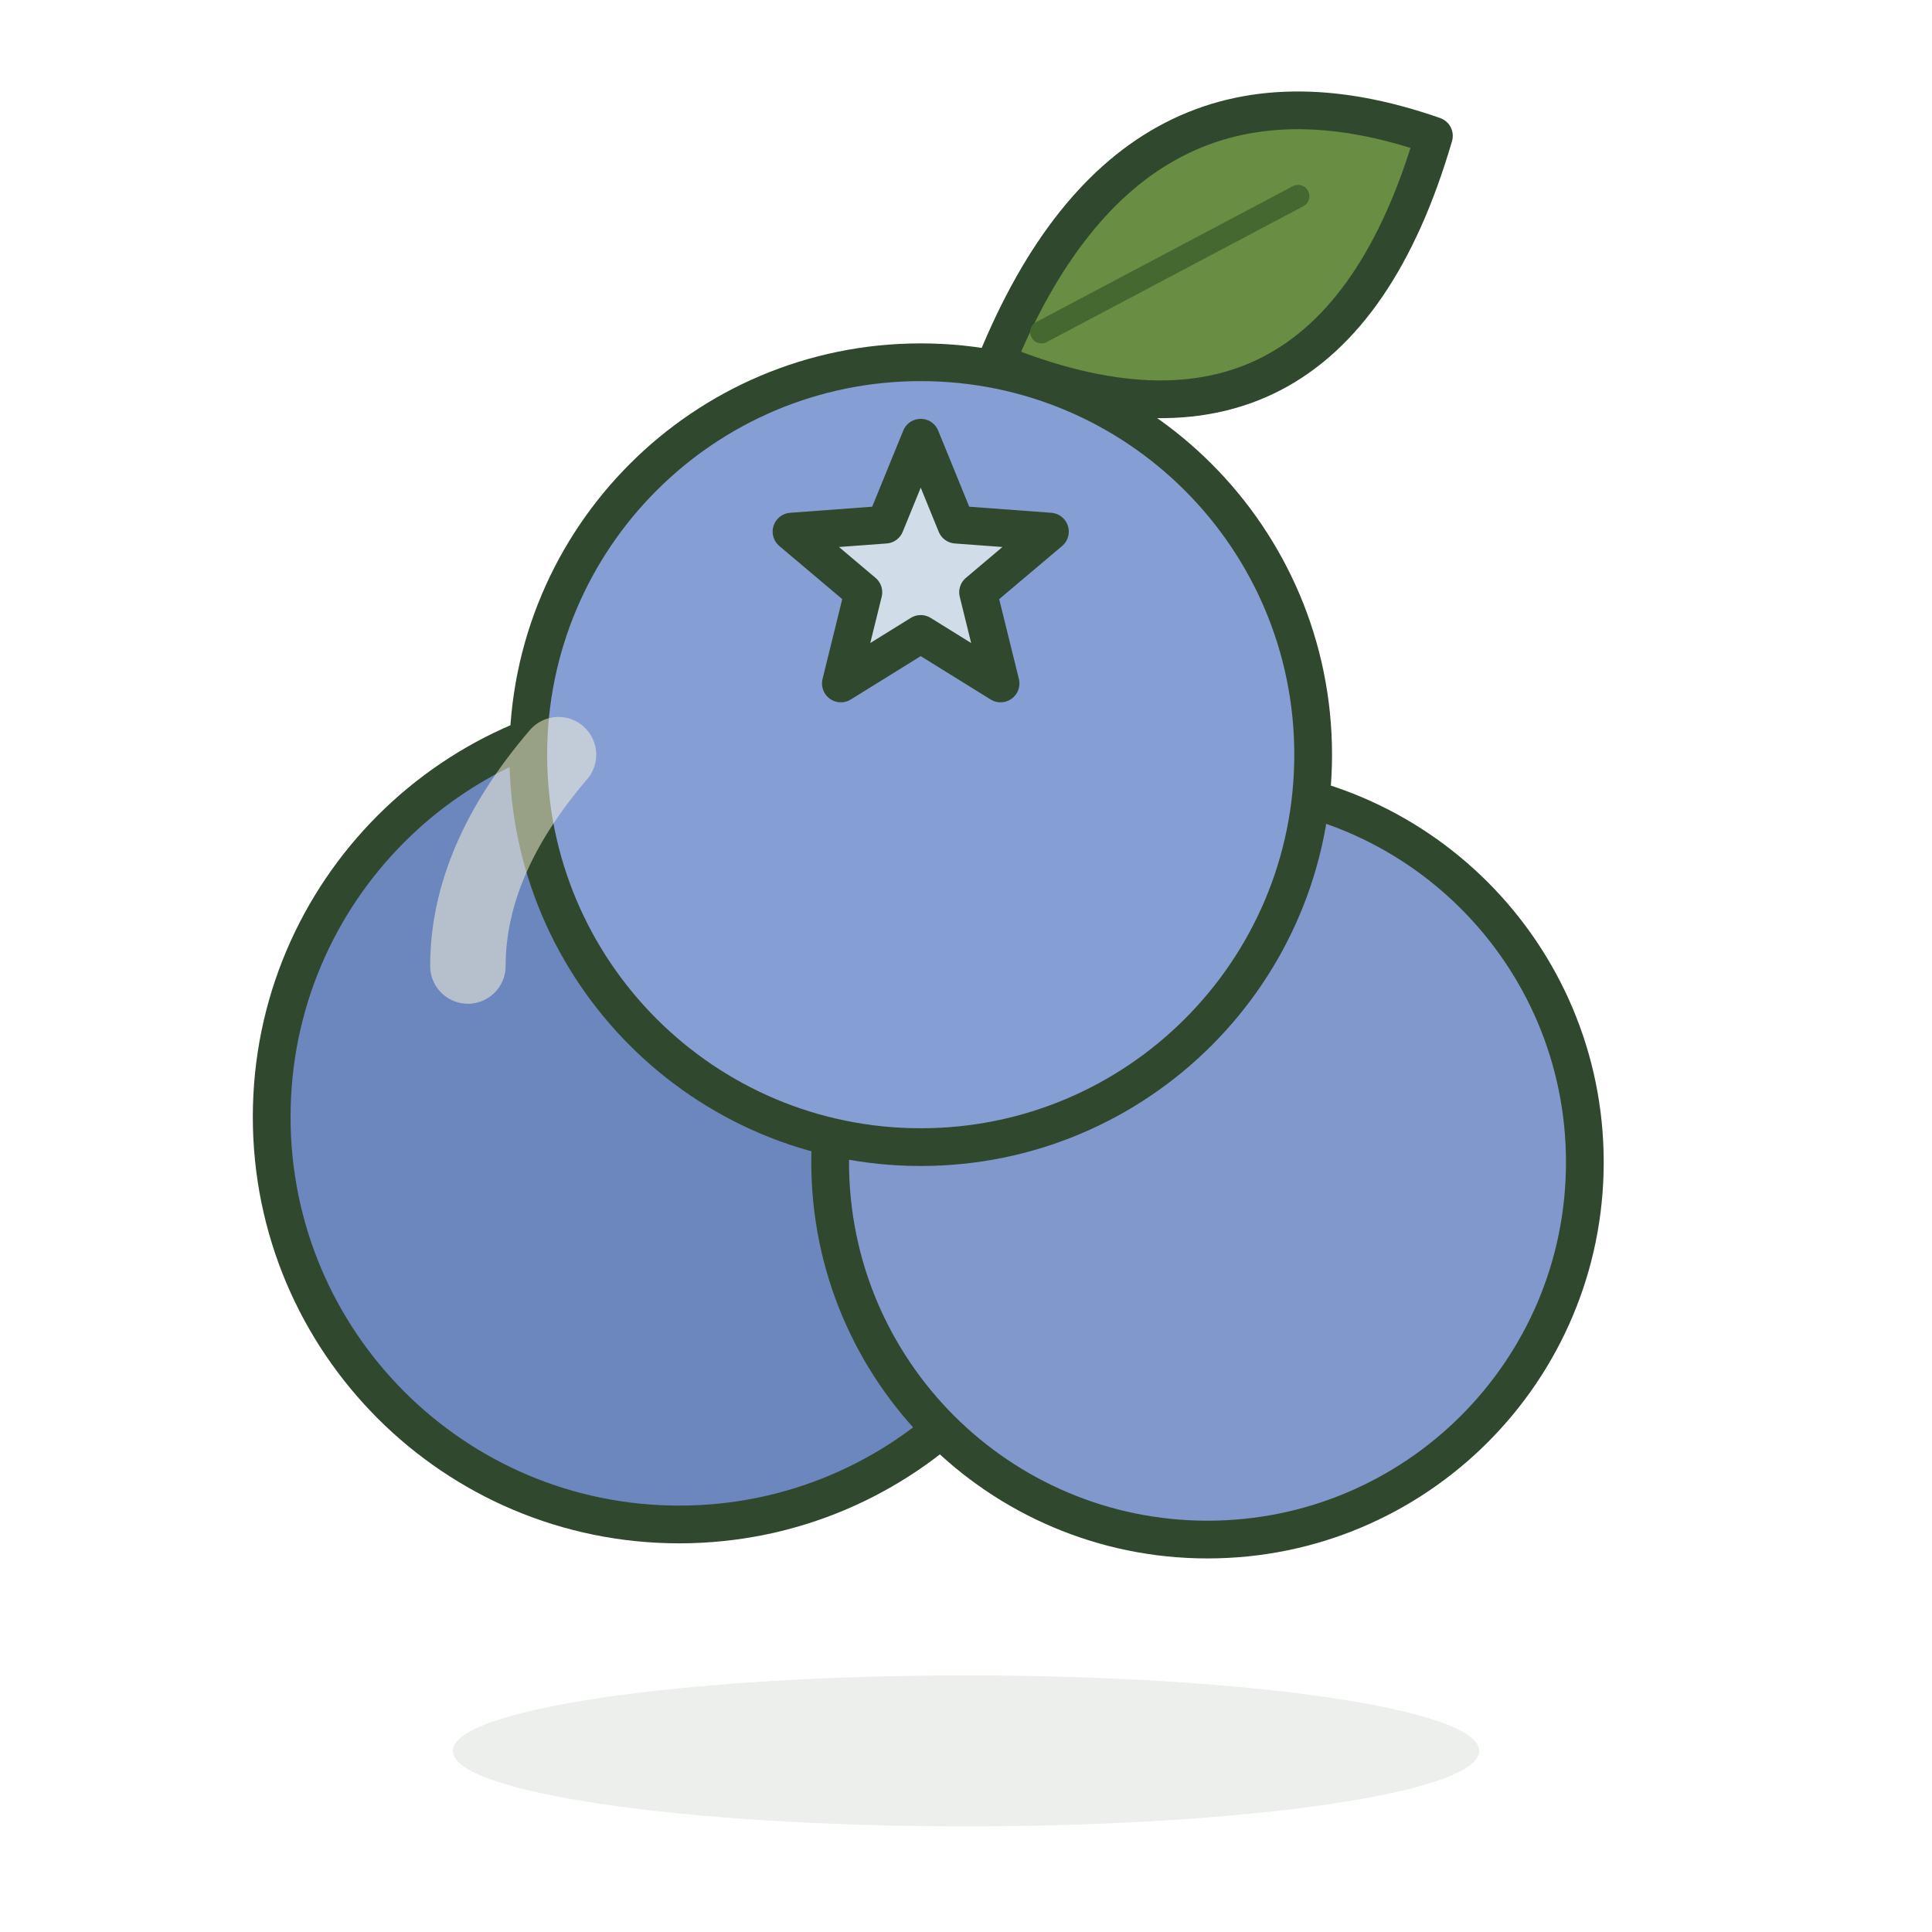
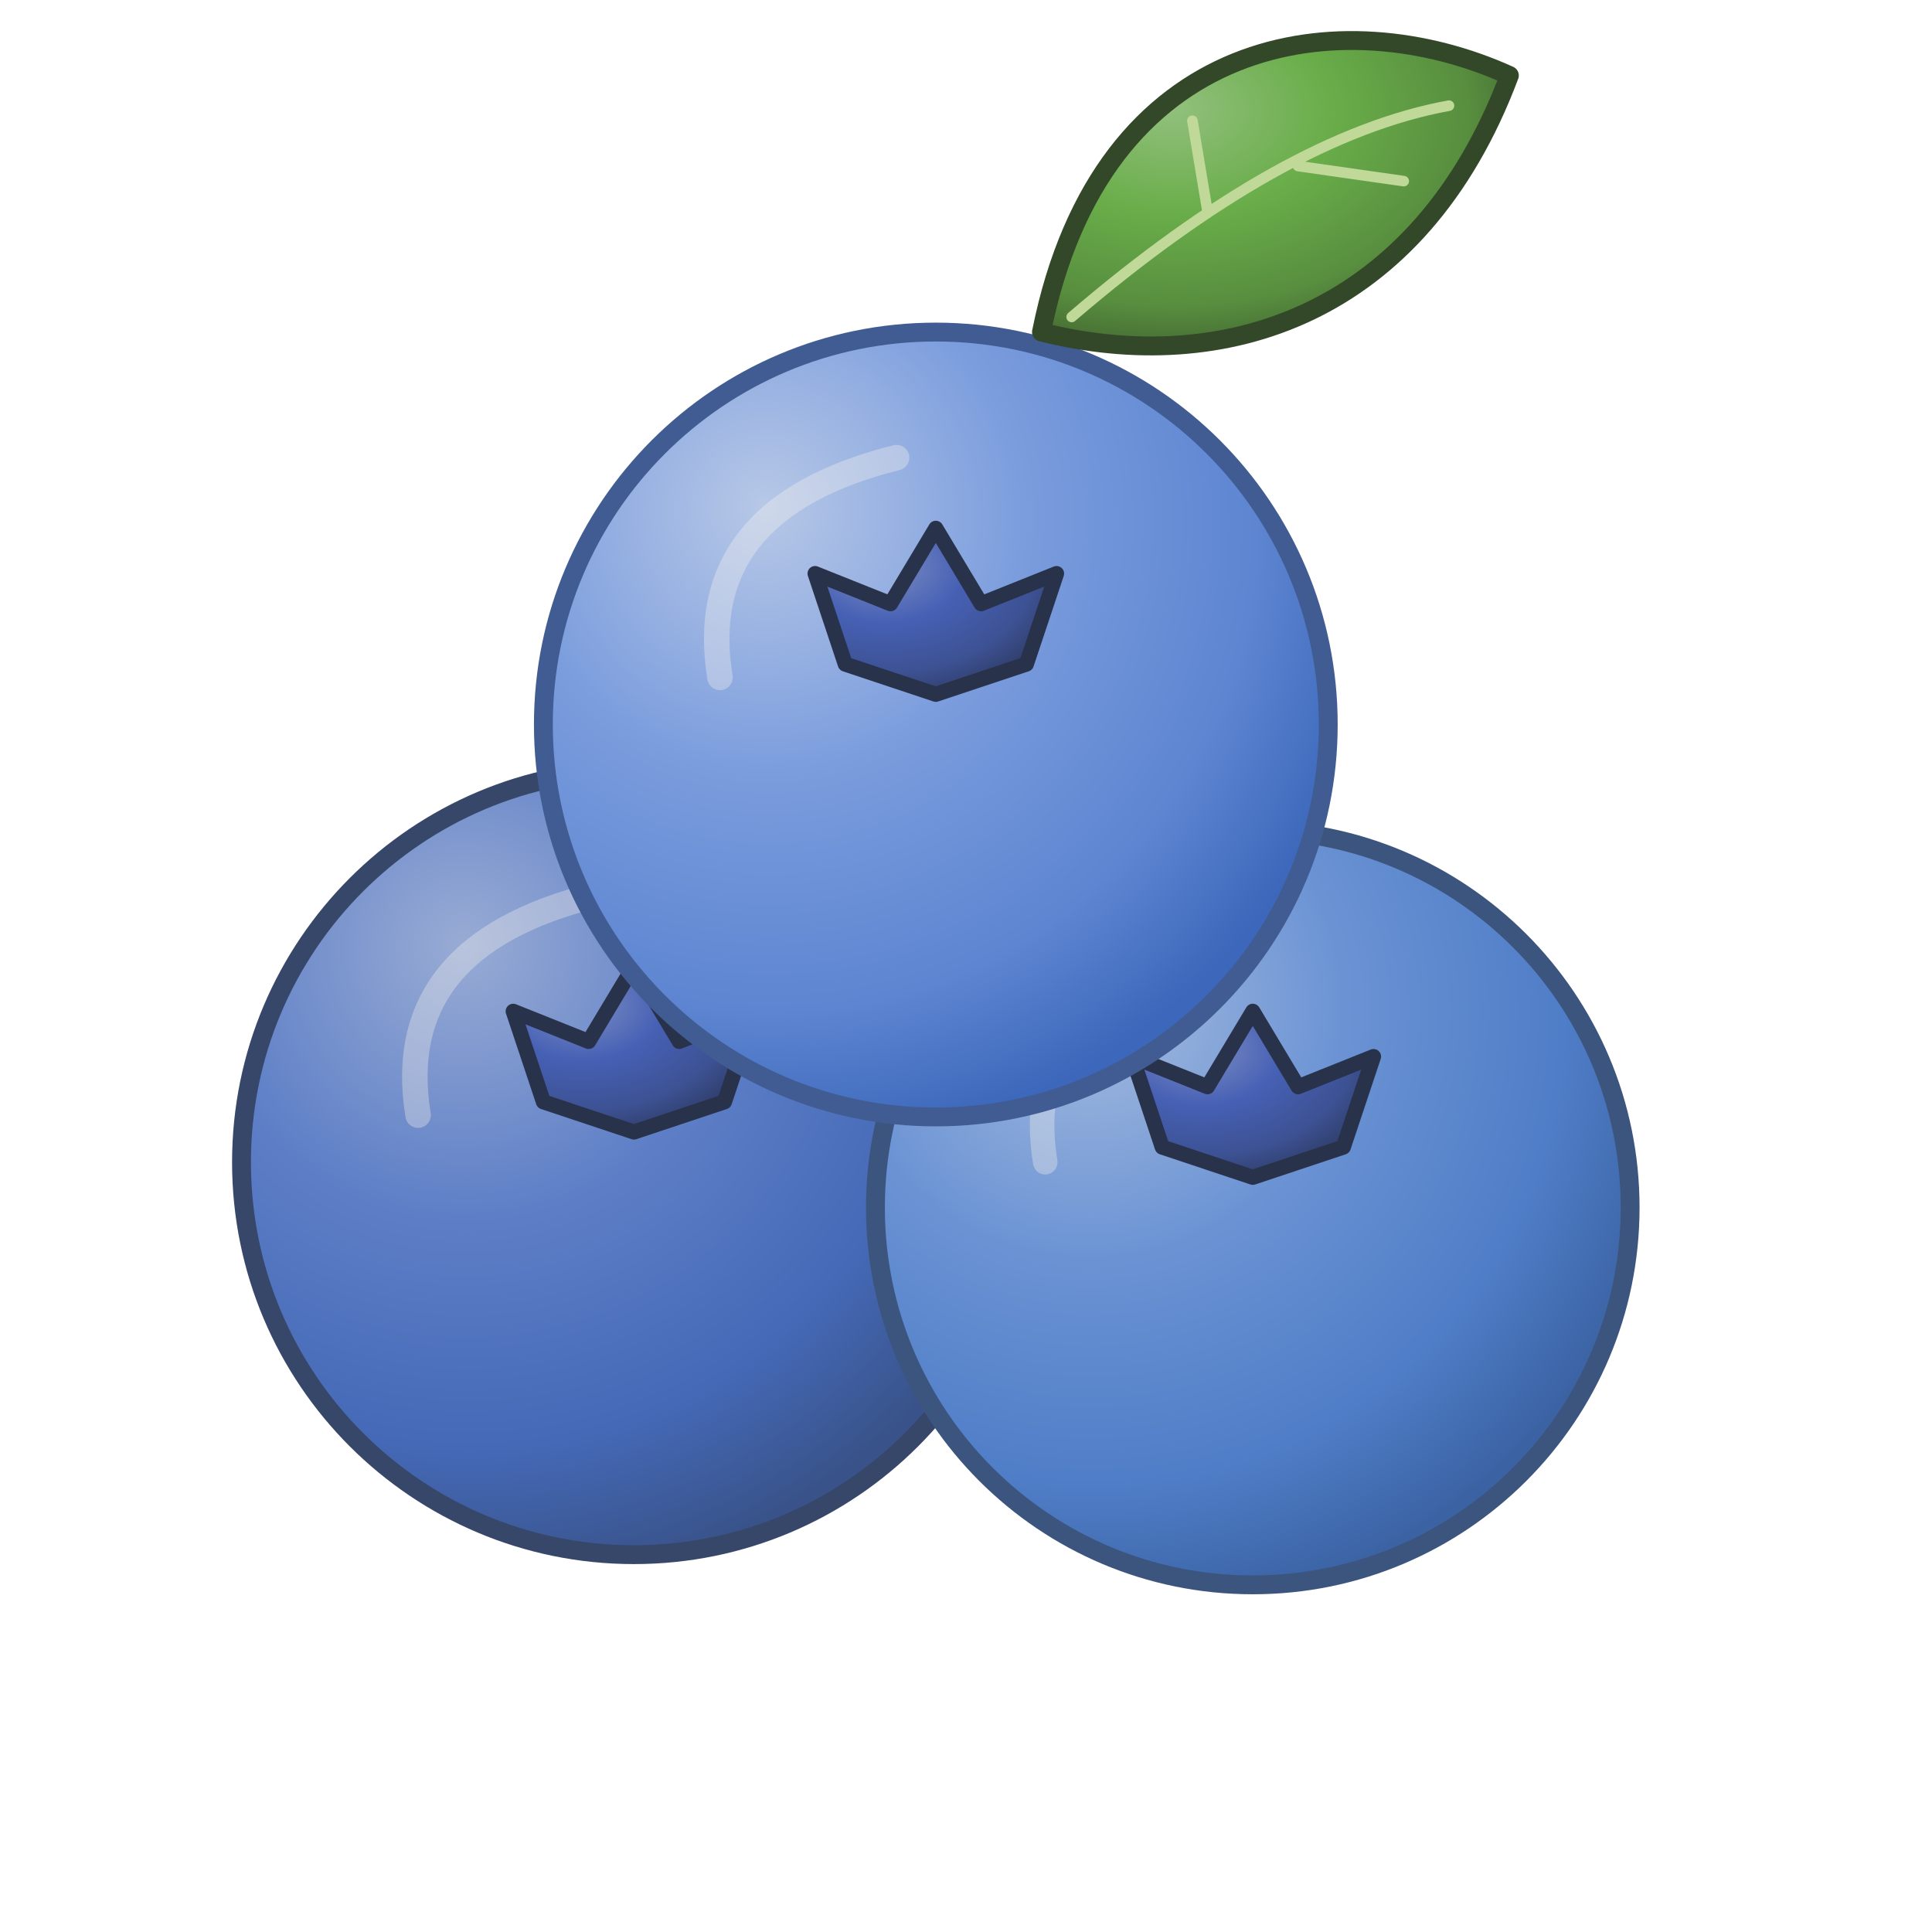
- <svg xmlns="http://www.w3.org/2000/svg" width="128" height="128" viewBox="0 0 128 128">
-   <ellipse cx="64" cy="116" rx="34" ry="5" fill="#30492e" opacity=".09" />
-   <ellipse cx="45" cy="74" rx="27" ry="27" fill="#6c87bd" stroke="#30492e" stroke-width="2.5" />
-   <ellipse cx="80" cy="77" rx="25" ry="25" fill="#8098cb" stroke="#30492e" stroke-width="2.5" />
-   <ellipse cx="61" cy="50" rx="26" ry="26" fill="#859fd4" stroke="#30492e" stroke-width="2.5" />
-   <polygon points="61.00,29.00 63.35,34.76 69.56,35.22 64.80,39.24 66.29,45.28 61.00,42.00 55.71,45.28 57.20,39.24 52.44,35.22 58.65,34.76" fill="#d1dce9" stroke="#30492e" stroke-width="2.5" stroke-linejoin="round" />
-   <path d="M66 24q9 -22 29 -15q-7 24 -29 15" fill="#698d43" stroke="#30492e" stroke-width="2.5" stroke-linejoin="round" stroke-linecap="round" />
-   <path d="M69 22l17 -9" fill="none" stroke="#456831" stroke-width="1.5" stroke-linejoin="round" stroke-linecap="round" />
-   <path d="M37 50q-6 7 -6 14" fill="none" stroke="#fff9dd" stroke-width="5" stroke-linecap="round" opacity=".5" />
+ <svg xmlns="http://www.w3.org/2000/svg" width="256" height="256" viewBox="0 0 128 128">
+   <defs>
+     <radialGradient id="f0" cx="29%" cy="25%" r="80%" fx="28%" fy="22%">
+       <stop offset="0%" stop-color="#98abd4" />
+       <stop offset="42%" stop-color="#5e7fc7" />
+       <stop offset="78%" stop-color="#4569b7" />
+       <stop offset="100%" stop-color="#39538a" />
+     </radialGradient>
+     <radialGradient id="f1" cx="29%" cy="25%" r="80%" fx="28%" fy="22%">
+       <stop offset="0%" stop-color="#7d8ec4" />
+       <stop offset="42%" stop-color="#4660b4" />
+       <stop offset="78%" stop-color="#3d5294" />
+       <stop offset="100%" stop-color="#2f3d69" />
+     </radialGradient>
+     <radialGradient id="f2" cx="29%" cy="25%" r="80%" fx="28%" fy="22%">
+       <stop offset="0%" stop-color="#a7bddf" />
+       <stop offset="42%" stop-color="#6b93d4" />
+       <stop offset="78%" stop-color="#4f7dc7" />
+       <stop offset="100%" stop-color="#3b63a4" />
+     </radialGradient>
+     <radialGradient id="f3" cx="29%" cy="25%" r="80%" fx="28%" fy="22%">
+       <stop offset="0%" stop-color="#7d8ec4" />
+       <stop offset="42%" stop-color="#4660b4" />
+       <stop offset="78%" stop-color="#3d5294" />
+       <stop offset="100%" stop-color="#2f3d69" />
+     </radialGradient>
+     <radialGradient id="f4" cx="29%" cy="25%" r="80%" fx="28%" fy="22%">
+       <stop offset="0%" stop-color="#b7c8e7" />
+       <stop offset="42%" stop-color="#7a9cdd" />
+       <stop offset="78%" stop-color="#5d85d1" />
+       <stop offset="100%" stop-color="#3c67ba" />
+     </radialGradient>
+     <radialGradient id="f5" cx="29%" cy="25%" r="80%" fx="28%" fy="22%">
+       <stop offset="0%" stop-color="#7d8ec4" />
+       <stop offset="42%" stop-color="#4660b4" />
+       <stop offset="78%" stop-color="#3d5294" />
+       <stop offset="100%" stop-color="#2f3d69" />
+     </radialGradient>
+     <radialGradient id="f6" cx="29%" cy="25%" r="80%" fx="28%" fy="22%">
+       <stop offset="0%" stop-color="#92c07d" />
+       <stop offset="42%" stop-color="#69ad49" />
+       <stop offset="78%" stop-color="#588e3f" />
+       <stop offset="100%" stop-color="#416430" />
+     </radialGradient>
+   </defs>
+   <g>
+     <ellipse cx="42" cy="77" rx="26" ry="26" fill="url(#f0)" stroke="#374769" stroke-width="1.25" />
+     <path d="M27.70 73.88 Q25.88 62.70 39.40 59.32" fill="none" stroke="#fffaf0" stroke-width="1.69" stroke-linecap="round" opacity=".32" />
+     <path d="M34 67l5 2l3 -5l3 5l5 -2l-2 6l-6 2l-6 -2Z" fill="url(#f1)" stroke="#29324b" stroke-width="1.0" stroke-linejoin="round" stroke-linecap="round" />
+     <ellipse cx="83" cy="80" rx="25" ry="25" fill="url(#f2)" stroke="#3c557f" stroke-width="1.25" />
+     <path d="M69.25 77.00 Q67.50 66.25 80.50 63.00" fill="none" stroke="#fffaf0" stroke-width="1.625" stroke-linecap="round" opacity=".32" />
+     <path d="M75 70l5 2l3 -5l3 5l5 -2l-2 6l-6 2l-6 -2Z" fill="url(#f3)" stroke="#29324b" stroke-width="1.0" stroke-linejoin="round" stroke-linecap="round" />
+     <ellipse cx="62" cy="48" rx="26" ry="26" fill="url(#f4)" stroke="#405c92" stroke-width="1.25" />
+     <path d="M47.70 44.88 Q45.88 33.70 59.40 30.32" fill="none" stroke="#fffaf0" stroke-width="1.69" stroke-linecap="round" opacity=".32" />
+     <path d="M54 38l5 2l3 -5l3 5l5 -2l-2 6l-6 2l-6 -2Z" fill="url(#f5)" stroke="#29324b" stroke-width="1.0" stroke-linejoin="round" stroke-linecap="round" />
+     <path d="M69 22C73 2 89 0 100 5C94 21 81 25 69 22Z" fill="url(#f6)" stroke="#334729" stroke-width="1.25" stroke-linejoin="round" stroke-linecap="round" />
+     <path d="M71 21Q85 9 96 7M80 14l-1 -6M86 11l7 1" fill="none" stroke="#c1d998" stroke-width="0.7" stroke-linejoin="round" stroke-linecap="round" />
+   </g>
</svg>
